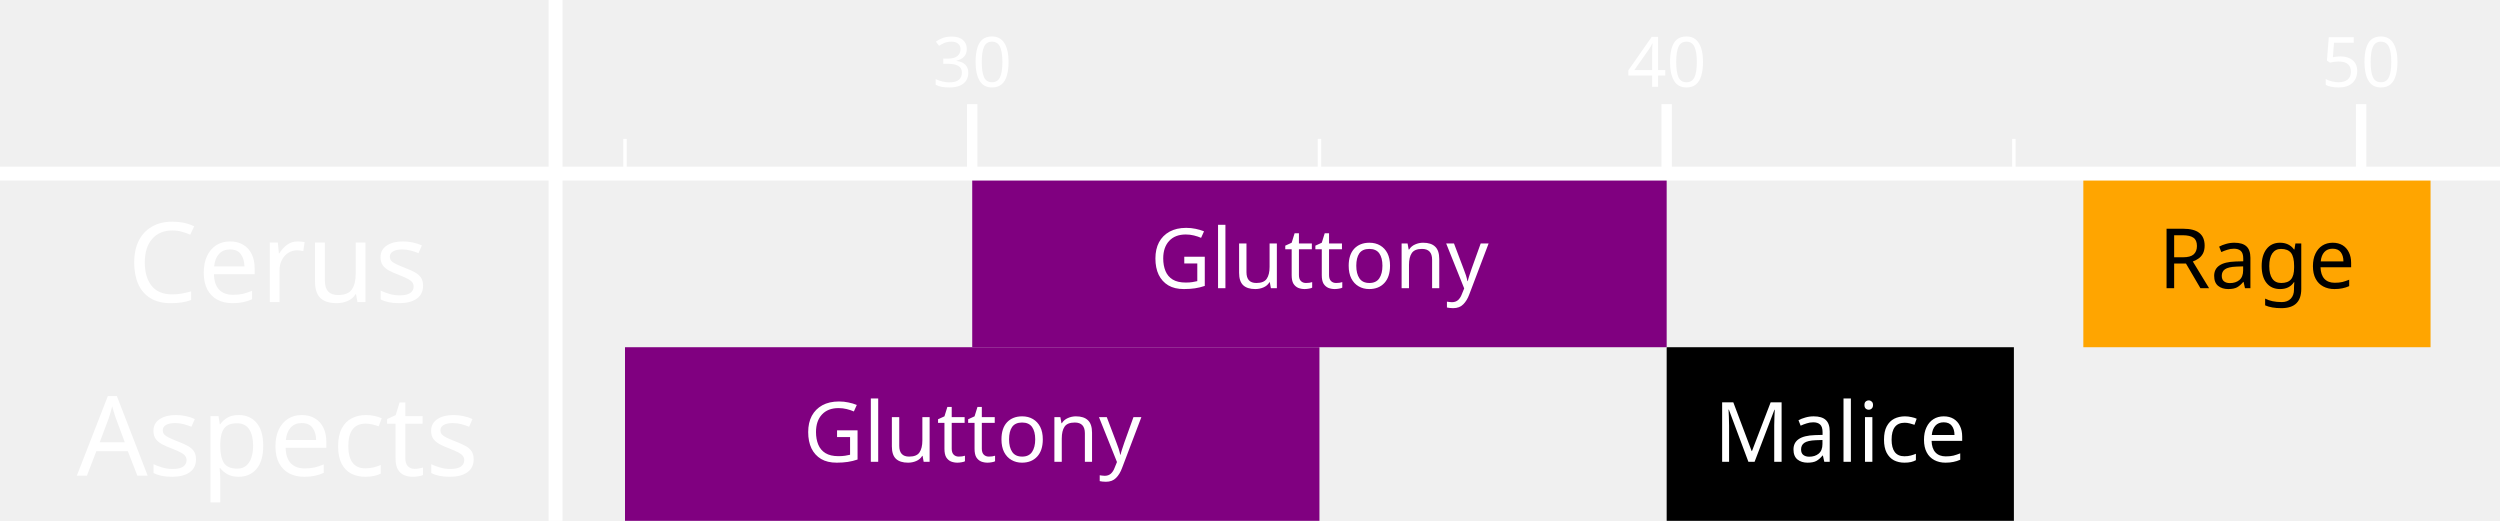
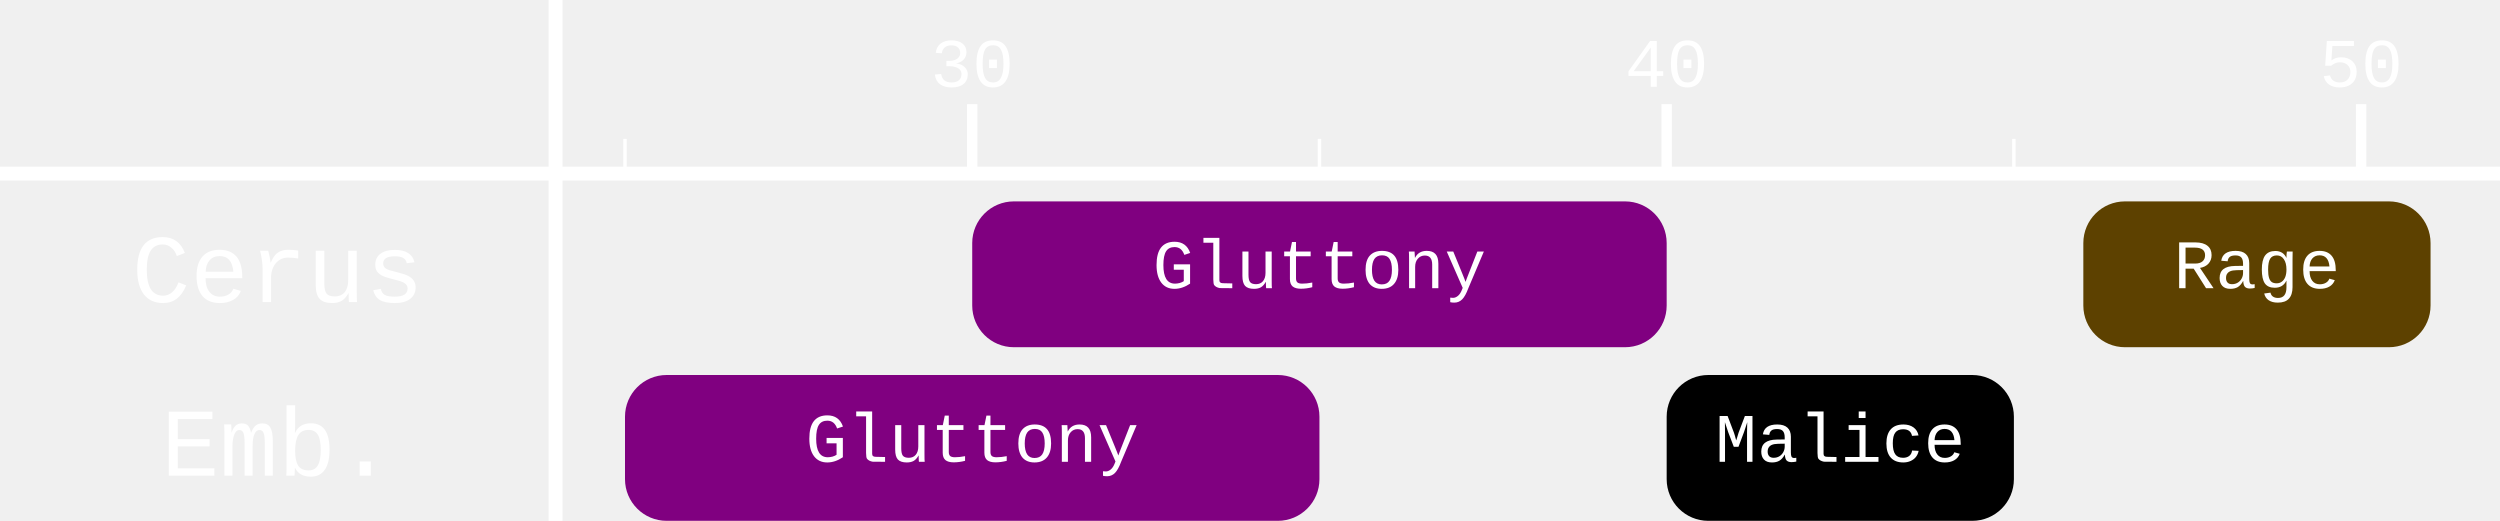
<svg xmlns="http://www.w3.org/2000/svg" width="360" height="75" viewBox="0 0 360 75">
  <defs>
</defs>
-   <text x="40.0" y="43.5" font-size="16" fill="white" style="font-family:Segoe UI;text-anchor:middle">Cerus</text>
-   <rect x="140" y="25" width="100" height="25" fill="purple" />
-   <text x="190.0" y="41.5" font-size="12" fill="white" style="font-family:Segoe UI;text-anchor:middle">Gluttony</text>
-   <rect x="300" y="25" width="50" height="25" fill="orange" />
-   <text x="325.0" y="41.5" font-size="12" fill="black" style="font-family:Segoe UI;text-anchor:middle">Rage</text>
-   <text x="40.0" y="68.5" font-size="16" fill="white" style="font-family:Segoe UI;text-anchor:middle">Aspects</text>
-   <rect x="90" y="50" width="100" height="25" fill="purple" />
-   <text x="140.0" y="66.5" font-size="12" fill="white" style="font-family:Segoe UI;text-anchor:middle">Gluttony</text>
-   <rect x="240" y="50" width="50" height="25" fill="black" />
-   <text x="265.0" y="66.5" font-size="12" fill="white" style="font-family:Segoe UI;text-anchor:middle">Malice</text>
+   <text x="40.0" y="43.5" font-size="14" fill="white" style="font-family:Courier New, monospace;text-anchor:middle">Cerus</text>
+   <rect x="140" y="29" width="100" height="21" fill="purple" rx="6" ry="6" />
+   <text x="190.0" y="41.5" font-size="10" fill="white" style="font-family: Courier New, monospace;text-anchor:middle">Gluttony</text>
+   <rect x="300" y="29" width="50" height="21" fill="#5d4100" rx="6" ry="6" />
+   <text x="325.0" y="41.5" font-size="10" fill="white" style="font-family: Courier New, monospace;text-anchor:middle">Rage</text>
+   <text x="40.0" y="68.5" font-size="14" fill="white" style="font-family:Courier New, monospace;text-anchor:middle">Emb.</text>
+   <rect x="90" y="54" width="100" height="21" fill="purple" rx="6" ry="6" />
+   <text x="140.0" y="66.5" font-size="10" fill="white" style="font-family: Courier New, monospace;text-anchor:middle">Gluttony</text>
+   <rect x="240" y="54" width="50" height="21" fill="black" rx="6" ry="6" />
+   <text x="265.0" y="66.5" font-size="10" fill="white" style="font-family: Courier New, monospace;text-anchor:middle">Malice</text>
  <path d="M0,25 L360,25" stroke="white" stroke-width="2" />
  <path d="M80,0 L80,75" stroke="white" stroke-width="2" />
  <path d="M90,20.0 L90,25" stroke="white" stroke-width="0.5" />
  <path d="M100,22.5 L100,white" stroke="white" stroke-width="0.3" />
  <path d="M110,22.5 L110,white" stroke="white" stroke-width="0.3" />
  <path d="M120,22.5 L120,white" stroke="white" stroke-width="0.3" />
  <path d="M130,22.5 L130,white" stroke="white" stroke-width="0.3" />
  <path d="M140,15.0 L140,25" stroke="white" stroke-width="1.5" />
-   <text x="140.0" y="12.5" font-size="10" fill="white" style="font-family:Segoe UI;text-anchor:middle">30</text>
+   <text x="140.0" y="12.5" font-size="10" fill="white" style="font-family:Courier New, monospace;text-anchor:middle">30</text>
  <path d="M150,22.5 L150,white" stroke="white" stroke-width="0.3" />
  <path d="M160,22.5 L160,white" stroke="white" stroke-width="0.3" />
  <path d="M170,22.5 L170,white" stroke="white" stroke-width="0.3" />
  <path d="M180,22.5 L180,white" stroke="white" stroke-width="0.3" />
  <path d="M190,20.0 L190,25" stroke="white" stroke-width="0.5" />
  <path d="M200,22.5 L200,white" stroke="white" stroke-width="0.3" />
  <path d="M210,22.5 L210,white" stroke="white" stroke-width="0.3" />
  <path d="M220,22.5 L220,white" stroke="white" stroke-width="0.3" />
  <path d="M230,22.5 L230,white" stroke="white" stroke-width="0.3" />
  <path d="M240,15.0 L240,25" stroke="white" stroke-width="1.5" />
-   <text x="240.0" y="12.5" font-size="10" fill="white" style="font-family:Segoe UI;text-anchor:middle">40</text>
+   <text x="240.0" y="12.5" font-size="10" fill="white" style="font-family:Courier New, monospace;text-anchor:middle">40</text>
  <path d="M250,22.5 L250,white" stroke="white" stroke-width="0.3" />
  <path d="M260,22.5 L260,white" stroke="white" stroke-width="0.3" />
  <path d="M270,22.5 L270,white" stroke="white" stroke-width="0.3" />
  <path d="M280,22.5 L280,white" stroke="white" stroke-width="0.3" />
  <path d="M290,20.0 L290,25" stroke="white" stroke-width="0.5" />
  <path d="M300,22.5 L300,white" stroke="white" stroke-width="0.3" />
  <path d="M310,22.5 L310,white" stroke="white" stroke-width="0.3" />
  <path d="M320,22.5 L320,white" stroke="white" stroke-width="0.3" />
  <path d="M330,22.5 L330,white" stroke="white" stroke-width="0.3" />
  <path d="M340,15.0 L340,25" stroke="white" stroke-width="1.5" />
-   <text x="340.0" y="12.5" font-size="10" fill="white" style="font-family:Segoe UI;text-anchor:middle">50</text>
+   <text x="340.0" y="12.5" font-size="10" fill="white" style="font-family:Courier New, monospace;text-anchor:middle">50</text>
  <path d="M350,22.5 L350,white" stroke="white" stroke-width="0.3" />
</svg>
